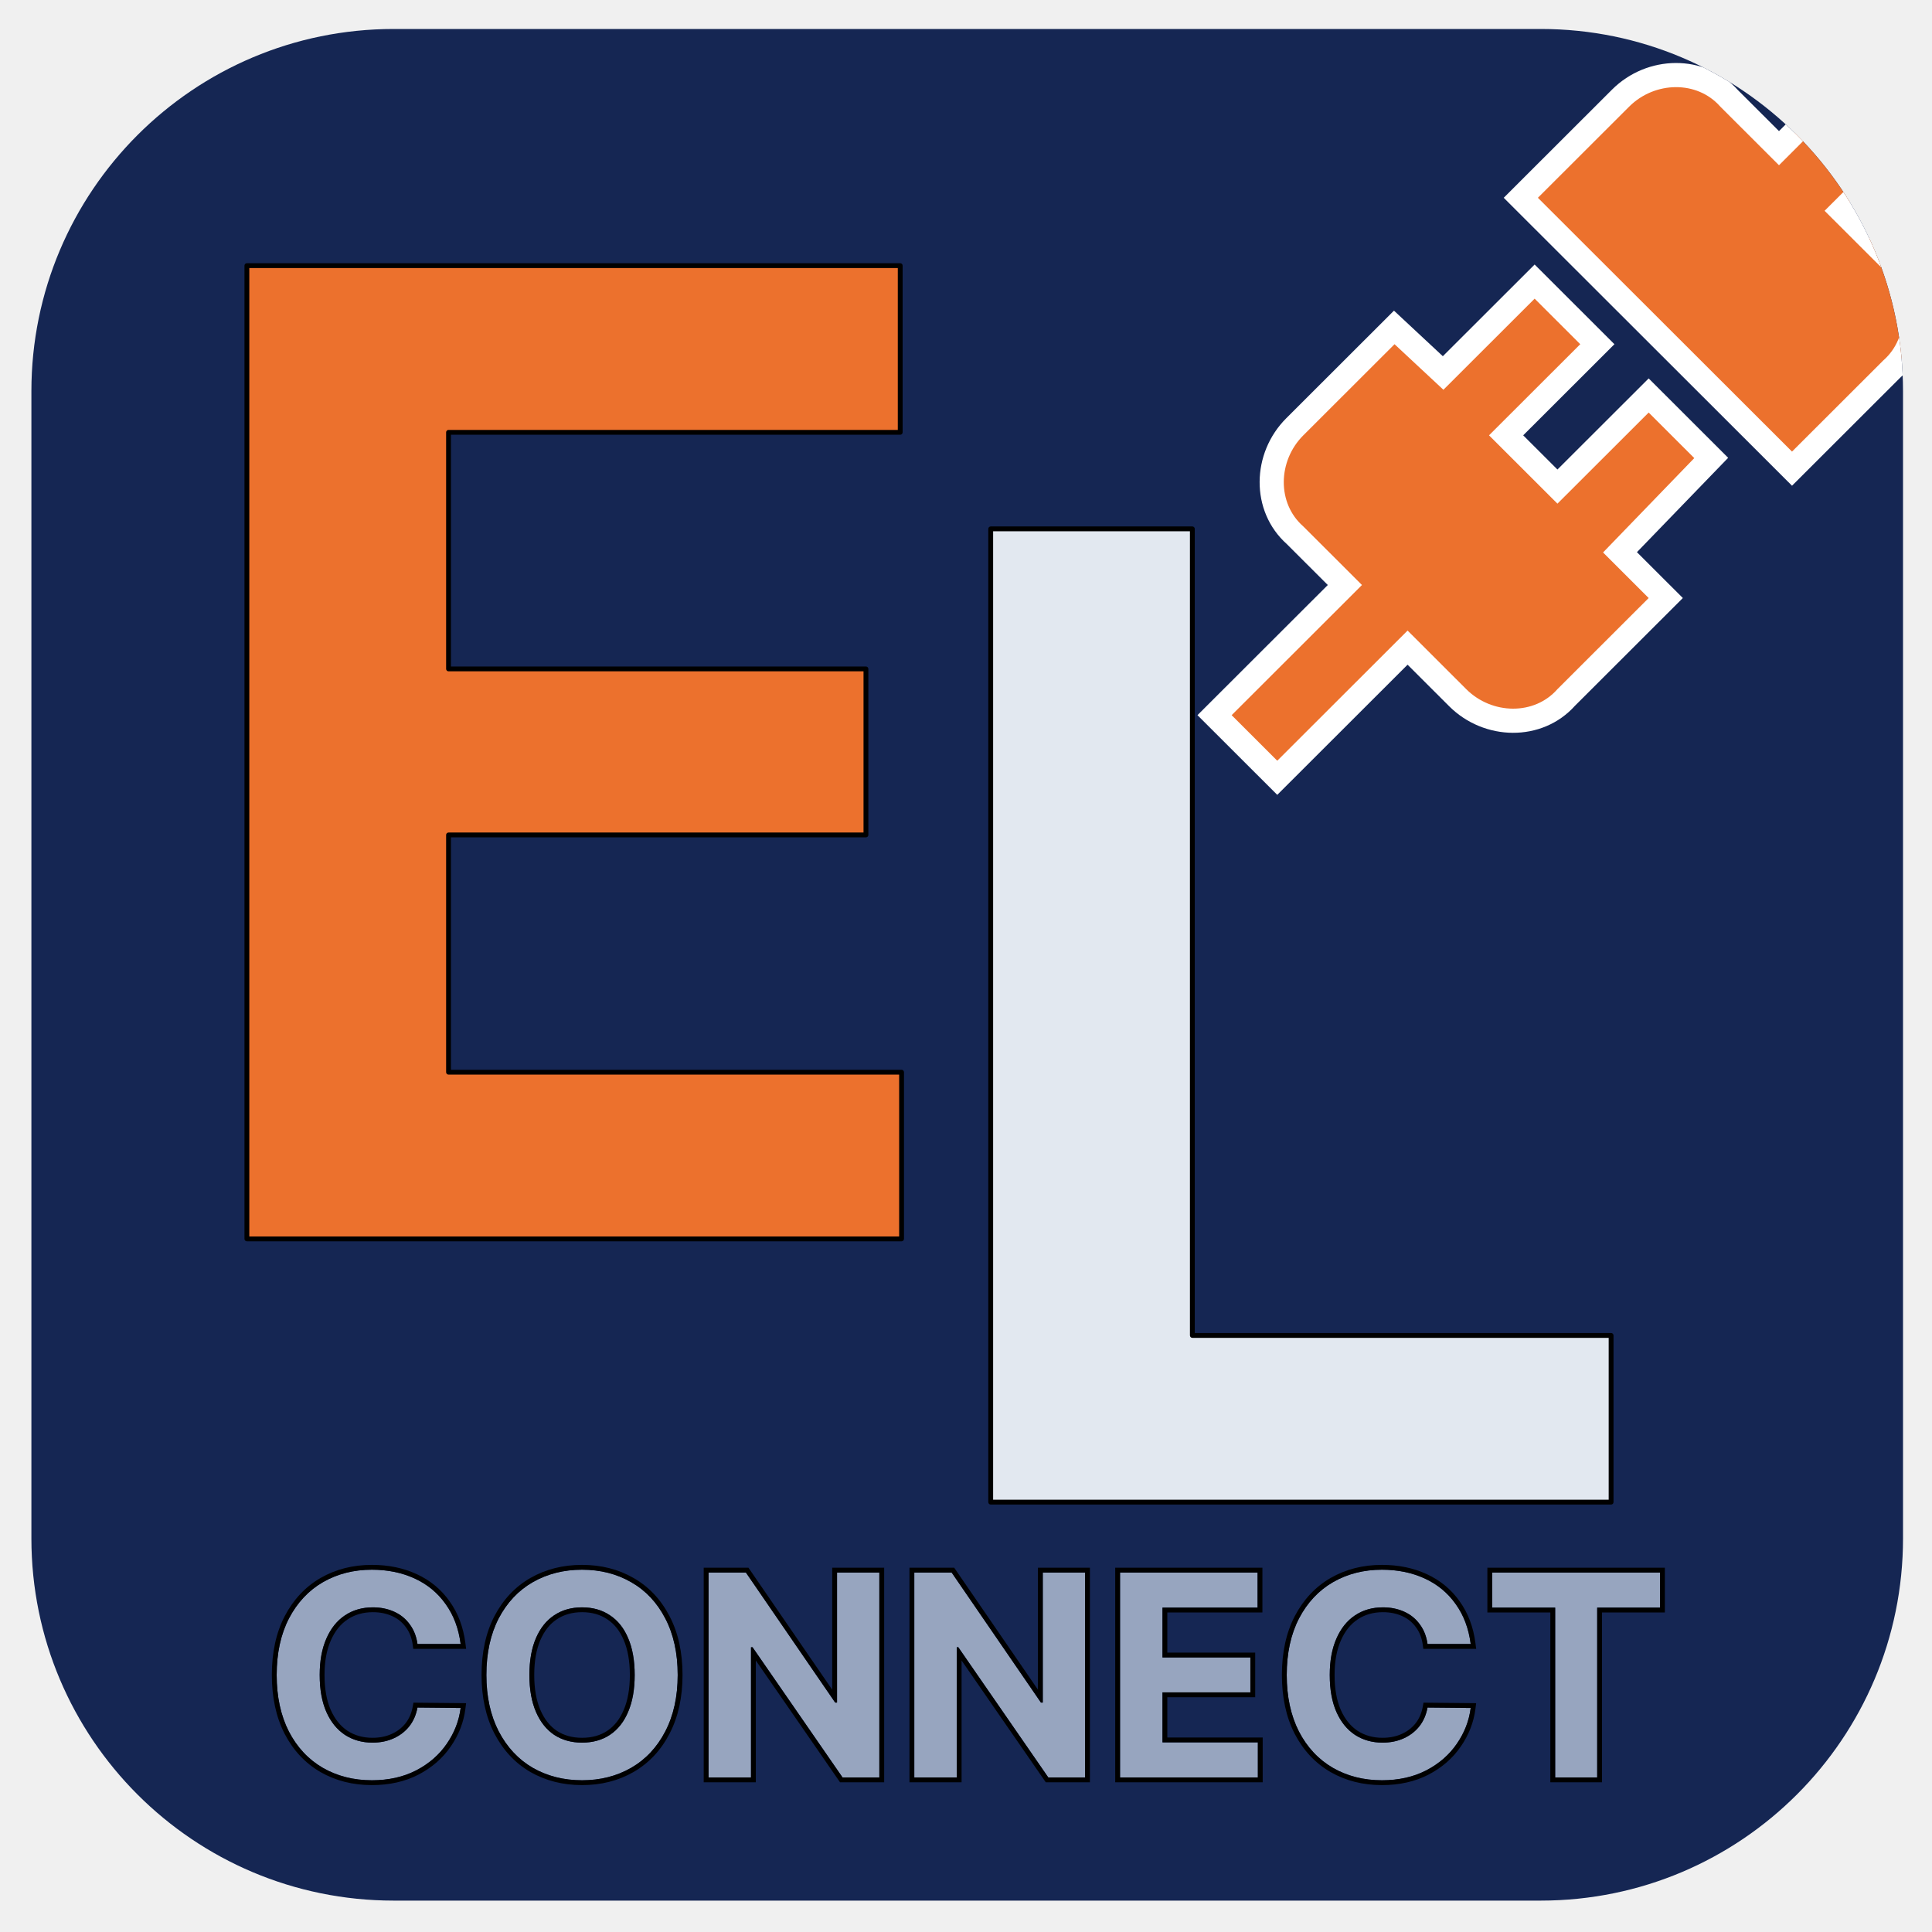
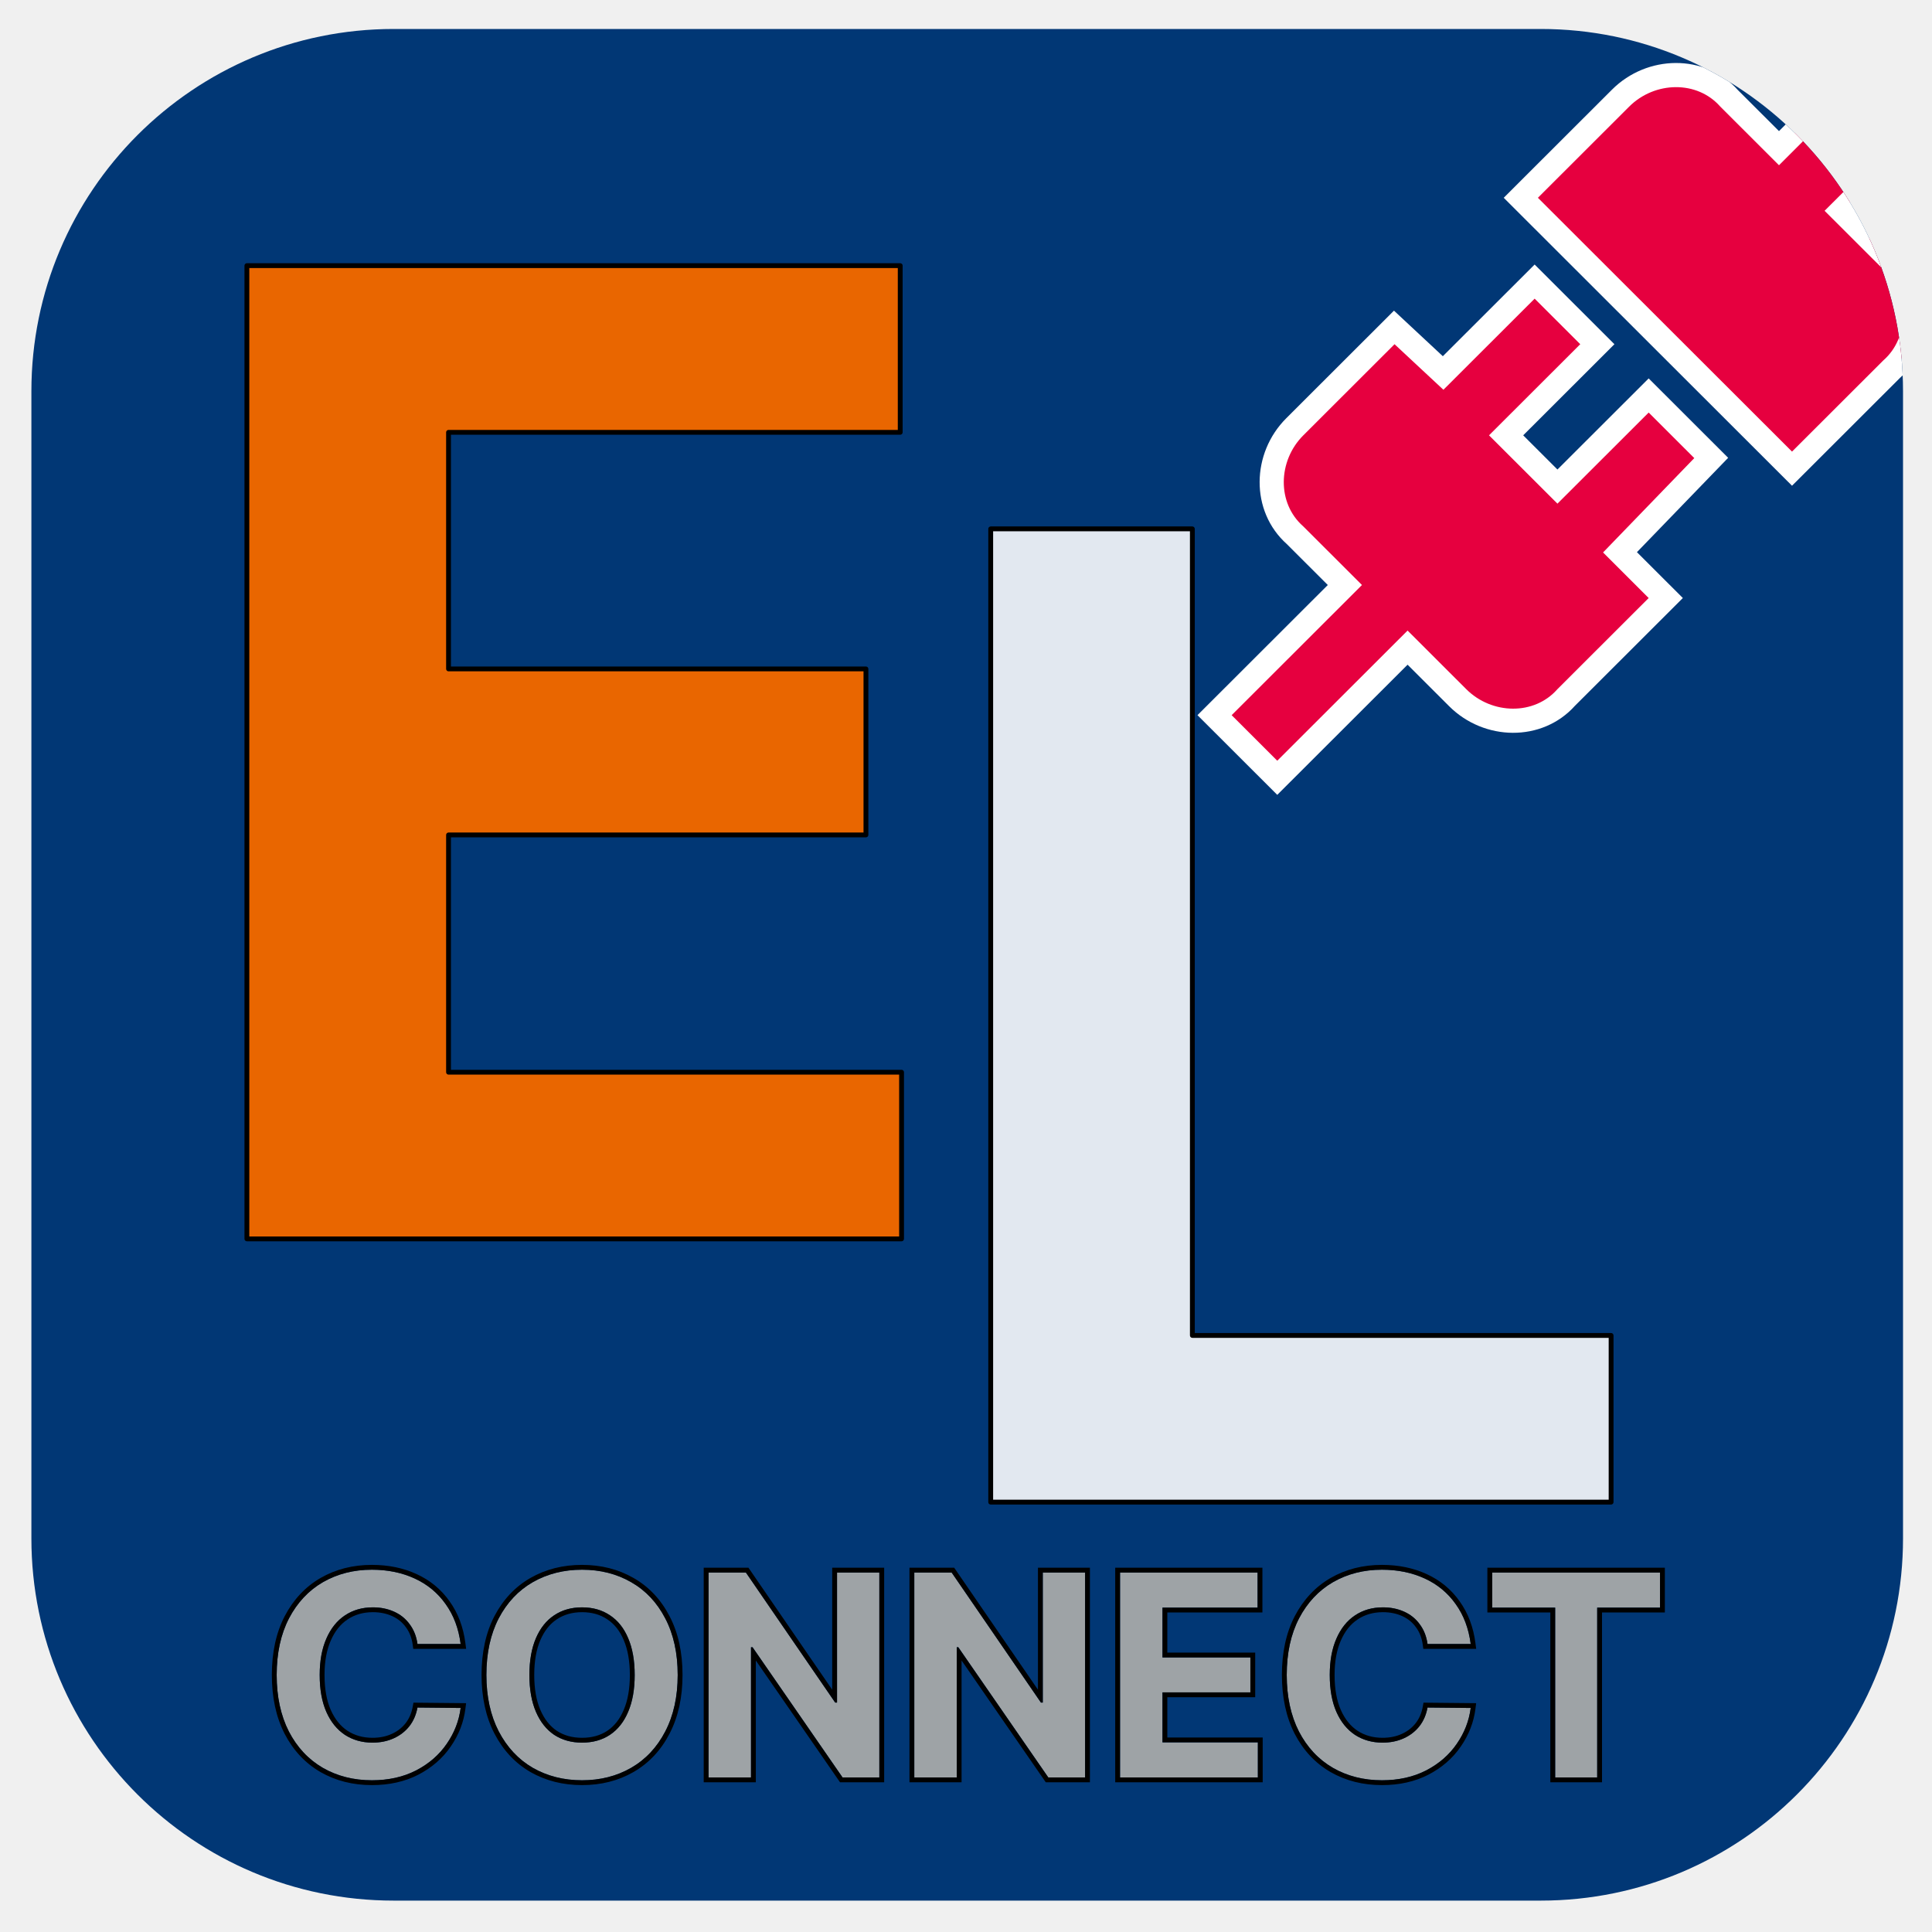
<svg xmlns="http://www.w3.org/2000/svg" width="800" height="800" viewBox="0 0 800 800" fill="none">
  <g clip-path="url(#clip0_4_269)">
-     <rect x="13" y="12" width="775" height="775" rx="150" fill="#152653" />
-     <path d="M102.233 109.992H372.761V179.016H185.729V276.984H358.566V345.729H185.729V443.977H373.317V513H102.233V109.992Z" fill="#EC712D" />
+     <rect x="13" y="12" width="775" height="775" rx="150" fill="#013775" />
+     <path d="M102.233 109.992H372.761V179.016H185.729V276.984H358.566V345.729H185.729V443.977H373.317V513H102.233V109.992Z" fill="#E96600" />
    <path d="M102.233 109.992V108.992C101.681 108.992 101.233 109.44 101.233 109.992H102.233ZM372.761 109.992H373.761C373.761 109.44 373.313 108.992 372.761 108.992V109.992ZM372.761 179.016V180.016C373.313 180.016 373.761 179.568 373.761 179.016H372.761ZM185.729 179.016V178.016C185.177 178.016 184.729 178.463 184.729 179.016H185.729ZM185.729 276.984H184.729C184.729 277.537 185.177 277.984 185.729 277.984V276.984ZM358.566 276.984H359.566C359.566 276.432 359.119 275.984 358.566 275.984V276.984ZM358.566 345.729V346.729C359.119 346.729 359.566 346.282 359.566 345.729H358.566ZM185.729 345.729V344.729C185.177 344.729 184.729 345.177 184.729 345.729H185.729ZM185.729 443.977H184.729C184.729 444.529 185.177 444.977 185.729 444.977V443.977ZM373.317 443.977H374.317C374.317 443.424 373.87 442.977 373.317 442.977V443.977ZM373.317 513V514C373.87 514 374.317 513.552 374.317 513H373.317ZM102.233 513H101.233C101.233 513.552 101.681 514 102.233 514V513ZM102.233 109.992V110.992H372.761V109.992V108.992H102.233V109.992ZM372.761 109.992H371.761V179.016H372.761H373.761V109.992H372.761ZM372.761 179.016V178.016H185.729V179.016V180.016H372.761V179.016ZM185.729 179.016H184.729V276.984H185.729H186.729V179.016H185.729ZM185.729 276.984V277.984H358.566V276.984V275.984H185.729V276.984ZM358.566 276.984H357.566V345.729H358.566H359.566V276.984H358.566ZM358.566 345.729V344.729H185.729V345.729V346.729H358.566V345.729ZM185.729 345.729H184.729V443.977H185.729H186.729V345.729H185.729ZM185.729 443.977V444.977H373.317V443.977V442.977H185.729V443.977ZM373.317 443.977H372.317V513H373.317H374.317V443.977H373.317ZM373.317 513V512H102.233V513V514H373.317V513ZM102.233 513H103.233V109.992H102.233H101.233V513H102.233Z" fill="black" />
    <path d="M410.233 218.992H493.729V552.977H667.123V622H410.233V218.992Z" fill="#E2E8F0" />
    <path d="M410.233 218.992V217.992C409.681 217.992 409.233 218.44 409.233 218.992H410.233ZM493.729 218.992H494.729C494.729 218.44 494.282 217.992 493.729 217.992V218.992ZM493.729 552.977H492.729C492.729 553.529 493.177 553.977 493.729 553.977V552.977ZM667.123 552.977H668.123C668.123 552.424 667.675 551.977 667.123 551.977V552.977ZM667.123 622V623C667.675 623 668.123 622.552 668.123 622H667.123ZM410.233 622H409.233C409.233 622.552 409.681 623 410.233 623V622ZM410.233 218.992V219.992H493.729V218.992V217.992H410.233V218.992ZM493.729 218.992H492.729V552.977H493.729H494.729V218.992H493.729ZM493.729 552.977V553.977H667.123V552.977V551.977H493.729V552.977ZM667.123 552.977H666.123V622H667.123H668.123V552.977H667.123ZM667.123 622V621H410.233V622V623H667.123V622ZM410.233 622H411.233V218.992H410.233H409.233V622H410.233Z" fill="black" />
    <mask id="path-6-outside-1_4_269" maskUnits="userSpaceOnUse" x="112" y="647" width="578" height="93" fill="black">
      <rect fill="white" x="112" y="647" width="578" height="93" />
      <path d="M172.867 680.746C172.438 677.621 171.383 674.926 169.703 672.66C168.062 670.355 165.914 668.598 163.258 667.387C160.602 666.176 157.652 665.57 154.41 665.57C149.996 665.57 146.129 666.684 142.809 668.91C139.527 671.098 136.969 674.301 135.133 678.52C133.297 682.699 132.379 687.719 132.379 693.578C132.379 699.594 133.297 704.691 135.133 708.871C136.969 713.012 139.527 716.176 142.809 718.363C146.129 720.512 149.938 721.586 154.234 721.586C157.477 721.586 160.387 721 162.965 719.828C165.582 718.656 167.75 716.996 169.469 714.848C171.188 712.66 172.32 710.062 172.867 707.055L190.738 707.23C190.074 712.543 188.16 717.484 184.996 722.055C181.871 726.625 177.652 730.297 172.34 733.07C167.027 735.805 160.914 737.172 154 737.172C146.422 737.172 139.645 735.453 133.668 732.016C127.691 728.539 123.004 723.52 119.605 716.957C116.246 710.355 114.566 702.562 114.566 693.578C114.566 684.516 116.266 676.703 119.664 670.141C123.102 663.578 127.789 658.578 133.727 655.141C139.703 651.703 146.461 649.984 154 649.984C160.523 649.984 166.422 651.195 171.695 653.617C176.969 656.039 181.246 659.574 184.527 664.223C187.848 668.832 189.918 674.34 190.738 680.746H172.867ZM280.621 693.578C280.621 702.562 278.902 710.355 275.465 716.957C272.066 723.52 267.359 728.539 261.344 732.016C255.367 735.453 248.59 737.172 241.012 737.172C233.434 737.172 226.637 735.453 220.621 732.016C214.645 728.539 209.938 723.5 206.5 716.898C203.102 710.297 201.402 702.523 201.402 693.578C201.402 684.516 203.102 676.703 206.5 670.141C209.938 663.578 214.645 658.578 220.621 655.141C226.637 651.703 233.434 649.984 241.012 649.984C248.59 649.984 255.367 651.703 261.344 655.141C267.359 658.578 272.066 663.578 275.465 670.141C278.902 676.703 280.621 684.516 280.621 693.578ZM262.809 693.578C262.809 687.602 261.91 682.523 260.113 678.344C258.355 674.164 255.836 671 252.555 668.852C249.312 666.664 245.465 665.57 241.012 665.57C236.598 665.57 232.75 666.664 229.469 668.852C226.227 671 223.707 674.164 221.91 678.344C220.113 682.523 219.215 687.602 219.215 693.578C219.215 699.555 220.113 704.633 221.91 708.812C223.707 712.992 226.227 716.176 229.469 718.363C232.75 720.512 236.598 721.586 241.012 721.586C245.465 721.586 249.312 720.512 252.555 718.363C255.836 716.176 258.355 712.992 260.113 708.812C261.91 704.633 262.809 699.555 262.809 693.578ZM364.117 736H348.883L311.617 682.094H310.973V736H293.395V651.156H308.863L345.836 705.004H346.598V651.156H364.117V736ZM449.312 736H434.078L396.812 682.094H396.168V736H378.59V651.156H394.059L431.031 705.004H431.793V651.156H449.312V736ZM463.785 651.156H520.738V665.688H481.363V686.312H517.75V700.785H481.363V721.469H520.855V736H463.785V651.156ZM591.109 680.746C590.68 677.621 589.625 674.926 587.945 672.66C586.305 670.355 584.156 668.598 581.5 667.387C578.844 666.176 575.895 665.57 572.652 665.57C568.238 665.57 564.371 666.684 561.051 668.91C557.77 671.098 555.211 674.301 553.375 678.52C551.539 682.699 550.621 687.719 550.621 693.578C550.621 699.594 551.539 704.691 553.375 708.871C555.211 713.012 557.77 716.176 561.051 718.363C564.371 720.512 568.18 721.586 572.477 721.586C575.719 721.586 578.629 721 581.207 719.828C583.824 718.656 585.992 716.996 587.711 714.848C589.43 712.66 590.562 710.062 591.109 707.055L608.98 707.23C608.316 712.543 606.402 717.484 603.238 722.055C600.113 726.625 595.895 730.297 590.582 733.07C585.27 735.805 579.156 737.172 572.242 737.172C564.664 737.172 557.887 735.453 551.91 732.016C545.934 728.539 541.246 723.52 537.848 716.957C534.488 710.355 532.809 702.562 532.809 693.578C532.809 684.516 534.508 676.703 537.906 670.141C541.344 663.578 546.031 658.578 551.969 655.141C557.945 651.703 564.703 649.984 572.242 649.984C578.766 649.984 584.664 651.195 589.938 653.617C595.211 656.039 599.488 659.574 602.77 664.223C606.09 668.832 608.16 674.34 608.98 680.746H591.109ZM617.887 651.156H687.379V665.688H661.363V736H643.961V665.688H617.887V651.156Z" />
    </mask>
-     <path d="M172.867 680.746C172.438 677.621 171.383 674.926 169.703 672.66C168.062 670.355 165.914 668.598 163.258 667.387C160.602 666.176 157.652 665.57 154.41 665.57C149.996 665.57 146.129 666.684 142.809 668.91C139.527 671.098 136.969 674.301 135.133 678.52C133.297 682.699 132.379 687.719 132.379 693.578C132.379 699.594 133.297 704.691 135.133 708.871C136.969 713.012 139.527 716.176 142.809 718.363C146.129 720.512 149.938 721.586 154.234 721.586C157.477 721.586 160.387 721 162.965 719.828C165.582 718.656 167.75 716.996 169.469 714.848C171.188 712.66 172.32 710.062 172.867 707.055L190.738 707.23C190.074 712.543 188.16 717.484 184.996 722.055C181.871 726.625 177.652 730.297 172.34 733.07C167.027 735.805 160.914 737.172 154 737.172C146.422 737.172 139.645 735.453 133.668 732.016C127.691 728.539 123.004 723.52 119.605 716.957C116.246 710.355 114.566 702.562 114.566 693.578C114.566 684.516 116.266 676.703 119.664 670.141C123.102 663.578 127.789 658.578 133.727 655.141C139.703 651.703 146.461 649.984 154 649.984C160.523 649.984 166.422 651.195 171.695 653.617C176.969 656.039 181.246 659.574 184.527 664.223C187.848 668.832 189.918 674.34 190.738 680.746H172.867ZM280.621 693.578C280.621 702.562 278.902 710.355 275.465 716.957C272.066 723.52 267.359 728.539 261.344 732.016C255.367 735.453 248.59 737.172 241.012 737.172C233.434 737.172 226.637 735.453 220.621 732.016C214.645 728.539 209.938 723.5 206.5 716.898C203.102 710.297 201.402 702.523 201.402 693.578C201.402 684.516 203.102 676.703 206.5 670.141C209.938 663.578 214.645 658.578 220.621 655.141C226.637 651.703 233.434 649.984 241.012 649.984C248.59 649.984 255.367 651.703 261.344 655.141C267.359 658.578 272.066 663.578 275.465 670.141C278.902 676.703 280.621 684.516 280.621 693.578ZM262.809 693.578C262.809 687.602 261.91 682.523 260.113 678.344C258.355 674.164 255.836 671 252.555 668.852C249.312 666.664 245.465 665.57 241.012 665.57C236.598 665.57 232.75 666.664 229.469 668.852C226.227 671 223.707 674.164 221.91 678.344C220.113 682.523 219.215 687.602 219.215 693.578C219.215 699.555 220.113 704.633 221.91 708.812C223.707 712.992 226.227 716.176 229.469 718.363C232.75 720.512 236.598 721.586 241.012 721.586C245.465 721.586 249.312 720.512 252.555 718.363C255.836 716.176 258.355 712.992 260.113 708.812C261.91 704.633 262.809 699.555 262.809 693.578ZM364.117 736H348.883L311.617 682.094H310.973V736H293.395V651.156H308.863L345.836 705.004H346.598V651.156H364.117V736ZM449.312 736H434.078L396.812 682.094H396.168V736H378.59V651.156H394.059L431.031 705.004H431.793V651.156H449.312V736ZM463.785 651.156H520.738V665.688H481.363V686.312H517.75V700.785H481.363V721.469H520.855V736H463.785V651.156ZM591.109 680.746C590.68 677.621 589.625 674.926 587.945 672.66C586.305 670.355 584.156 668.598 581.5 667.387C578.844 666.176 575.895 665.57 572.652 665.57C568.238 665.57 564.371 666.684 561.051 668.91C557.77 671.098 555.211 674.301 553.375 678.52C551.539 682.699 550.621 687.719 550.621 693.578C550.621 699.594 551.539 704.691 553.375 708.871C555.211 713.012 557.77 716.176 561.051 718.363C564.371 720.512 568.18 721.586 572.477 721.586C575.719 721.586 578.629 721 581.207 719.828C583.824 718.656 585.992 716.996 587.711 714.848C589.43 712.66 590.562 710.062 591.109 707.055L608.98 707.23C608.316 712.543 606.402 717.484 603.238 722.055C600.113 726.625 595.895 730.297 590.582 733.07C585.27 735.805 579.156 737.172 572.242 737.172C564.664 737.172 557.887 735.453 551.91 732.016C545.934 728.539 541.246 723.52 537.848 716.957C534.488 710.355 532.809 702.562 532.809 693.578C532.809 684.516 534.508 676.703 537.906 670.141C541.344 663.578 546.031 658.578 551.969 655.141C557.945 651.703 564.703 649.984 572.242 649.984C578.766 649.984 584.664 651.195 589.938 653.617C595.211 656.039 599.488 659.574 602.77 664.223C606.09 668.832 608.16 674.34 608.98 680.746H591.109ZM617.887 651.156H687.379V665.688H661.363V736H643.961V665.688H617.887V651.156Z" fill="#97A5BF" />
+     <path d="M172.867 680.746C172.438 677.621 171.383 674.926 169.703 672.66C168.062 670.355 165.914 668.598 163.258 667.387C160.602 666.176 157.652 665.57 154.41 665.57C149.996 665.57 146.129 666.684 142.809 668.91C139.527 671.098 136.969 674.301 135.133 678.52C133.297 682.699 132.379 687.719 132.379 693.578C132.379 699.594 133.297 704.691 135.133 708.871C136.969 713.012 139.527 716.176 142.809 718.363C146.129 720.512 149.938 721.586 154.234 721.586C157.477 721.586 160.387 721 162.965 719.828C165.582 718.656 167.75 716.996 169.469 714.848C171.188 712.66 172.32 710.062 172.867 707.055L190.738 707.23C190.074 712.543 188.16 717.484 184.996 722.055C181.871 726.625 177.652 730.297 172.34 733.07C167.027 735.805 160.914 737.172 154 737.172C146.422 737.172 139.645 735.453 133.668 732.016C127.691 728.539 123.004 723.52 119.605 716.957C116.246 710.355 114.566 702.562 114.566 693.578C114.566 684.516 116.266 676.703 119.664 670.141C123.102 663.578 127.789 658.578 133.727 655.141C139.703 651.703 146.461 649.984 154 649.984C160.523 649.984 166.422 651.195 171.695 653.617C176.969 656.039 181.246 659.574 184.527 664.223C187.848 668.832 189.918 674.34 190.738 680.746H172.867ZM280.621 693.578C280.621 702.562 278.902 710.355 275.465 716.957C272.066 723.52 267.359 728.539 261.344 732.016C255.367 735.453 248.59 737.172 241.012 737.172C233.434 737.172 226.637 735.453 220.621 732.016C214.645 728.539 209.938 723.5 206.5 716.898C203.102 710.297 201.402 702.523 201.402 693.578C201.402 684.516 203.102 676.703 206.5 670.141C209.938 663.578 214.645 658.578 220.621 655.141C226.637 651.703 233.434 649.984 241.012 649.984C248.59 649.984 255.367 651.703 261.344 655.141C267.359 658.578 272.066 663.578 275.465 670.141C278.902 676.703 280.621 684.516 280.621 693.578ZM262.809 693.578C262.809 687.602 261.91 682.523 260.113 678.344C258.355 674.164 255.836 671 252.555 668.852C249.312 666.664 245.465 665.57 241.012 665.57C236.598 665.57 232.75 666.664 229.469 668.852C226.227 671 223.707 674.164 221.91 678.344C220.113 682.523 219.215 687.602 219.215 693.578C219.215 699.555 220.113 704.633 221.91 708.812C223.707 712.992 226.227 716.176 229.469 718.363C232.75 720.512 236.598 721.586 241.012 721.586C245.465 721.586 249.312 720.512 252.555 718.363C255.836 716.176 258.355 712.992 260.113 708.812C261.91 704.633 262.809 699.555 262.809 693.578ZM364.117 736H348.883L311.617 682.094H310.973V736H293.395V651.156H308.863L345.836 705.004H346.598V651.156H364.117V736ZM449.312 736H434.078L396.812 682.094H396.168V736H378.59V651.156H394.059L431.031 705.004H431.793V651.156H449.312V736ZM463.785 651.156H520.738V665.688H481.363V686.312H517.75V700.785H481.363V721.469H520.855V736H463.785V651.156ZM591.109 680.746C590.68 677.621 589.625 674.926 587.945 672.66C586.305 670.355 584.156 668.598 581.5 667.387C578.844 666.176 575.895 665.57 572.652 665.57C568.238 665.57 564.371 666.684 561.051 668.91C557.77 671.098 555.211 674.301 553.375 678.52C551.539 682.699 550.621 687.719 550.621 693.578C550.621 699.594 551.539 704.691 553.375 708.871C555.211 713.012 557.77 716.176 561.051 718.363C564.371 720.512 568.18 721.586 572.477 721.586C575.719 721.586 578.629 721 581.207 719.828C583.824 718.656 585.992 716.996 587.711 714.848C589.43 712.66 590.562 710.062 591.109 707.055L608.98 707.23C608.316 712.543 606.402 717.484 603.238 722.055C600.113 726.625 595.895 730.297 590.582 733.07C585.27 735.805 579.156 737.172 572.242 737.172C564.664 737.172 557.887 735.453 551.91 732.016C545.934 728.539 541.246 723.52 537.848 716.957C534.488 710.355 532.809 702.562 532.809 693.578C532.809 684.516 534.508 676.703 537.906 670.141C541.344 663.578 546.031 658.578 551.969 655.141C557.945 651.703 564.703 649.984 572.242 649.984C578.766 649.984 584.664 651.195 589.938 653.617C595.211 656.039 599.488 659.574 602.77 664.223C606.09 668.832 608.16 674.34 608.98 680.746H591.109ZM617.887 651.156H687.379V665.688H661.363V736H643.961V665.688H617.887V651.156Z" fill="#9EA3A6" />
    <path d="M172.867 680.746L170.886 681.019L171.123 682.746H172.867V680.746ZM169.703 672.66L168.074 673.82L168.085 673.836L168.097 673.851L169.703 672.66ZM142.809 668.91L143.918 670.574L143.923 670.571L142.809 668.91ZM135.133 678.52L136.964 679.324L136.967 679.318L135.133 678.52ZM135.133 708.871L133.302 709.675L133.304 709.682L135.133 708.871ZM142.809 718.363L141.699 720.027L141.711 720.035L141.722 720.042L142.809 718.363ZM162.965 719.828L162.148 718.003L162.137 718.007L162.965 719.828ZM169.469 714.848L171.03 716.097L171.036 716.09L171.041 716.083L169.469 714.848ZM172.867 707.055L172.887 705.055L171.201 705.038L170.899 706.697L172.867 707.055ZM190.738 707.23L192.723 707.479L193.001 705.253L190.758 705.231L190.738 707.23ZM184.996 722.055L183.352 720.916L183.345 720.926L184.996 722.055ZM172.34 733.07L173.255 734.849L173.265 734.843L172.34 733.07ZM133.668 732.016L132.662 733.744L132.671 733.749L133.668 732.016ZM119.605 716.957L117.823 717.864L117.826 717.87L117.829 717.877L119.605 716.957ZM119.664 670.141L117.892 669.213L117.888 669.221L119.664 670.141ZM133.727 655.141L132.729 653.407L132.724 653.41L133.727 655.141ZM184.527 664.223L182.893 665.376L182.899 665.384L182.905 665.392L184.527 664.223ZM190.738 680.746V682.746H193.011L192.722 680.492L190.738 680.746ZM172.867 680.746L174.849 680.474C174.379 677.056 173.212 674.035 171.31 671.469L169.703 672.66L168.097 673.851C169.553 675.816 170.496 678.186 170.886 681.019L172.867 680.746ZM169.703 672.66L171.332 671.5C169.481 668.9 167.053 666.919 164.087 665.567L163.258 667.387L162.428 669.207C164.775 670.276 166.644 671.811 168.074 673.82L169.703 672.66ZM163.258 667.387L164.087 665.567C161.143 664.225 157.907 663.57 154.41 663.57V665.57V667.57C157.398 667.57 160.06 668.127 162.428 669.207L163.258 667.387ZM154.41 665.57V663.57C149.642 663.57 145.378 664.779 141.695 667.249L142.809 668.91L143.923 670.571C146.879 668.588 150.35 667.57 154.41 667.57V665.57ZM142.809 668.91L141.699 667.246C138.048 669.68 135.262 673.21 133.299 677.721L135.133 678.52L136.967 679.318C138.675 675.391 141.007 672.515 143.918 670.574L142.809 668.91ZM135.133 678.52L133.302 677.715C131.328 682.209 130.379 687.517 130.379 693.578H132.379H134.379C134.379 687.92 135.266 683.189 136.964 679.324L135.133 678.52ZM132.379 693.578H130.379C130.379 699.787 131.325 705.175 133.302 709.675L135.133 708.871L136.964 708.067C135.269 704.207 134.379 699.401 134.379 693.578H132.379ZM135.133 708.871L133.304 709.682C135.271 714.117 138.057 717.6 141.699 720.027L142.809 718.363L143.918 716.699C140.997 714.752 138.667 711.907 136.961 708.06L135.133 708.871ZM142.809 718.363L141.722 720.042C145.394 722.418 149.587 723.586 154.234 723.586V721.586V719.586C150.288 719.586 146.864 718.605 143.895 716.684L142.809 718.363ZM154.234 721.586V723.586C157.721 723.586 160.919 722.955 163.792 721.649L162.965 719.828L162.137 718.007C159.854 719.045 157.232 719.586 154.234 719.586V721.586ZM162.965 719.828L163.782 721.653C166.677 720.357 169.104 718.505 171.03 716.097L169.469 714.848L167.907 713.598C166.396 715.488 164.487 716.955 162.148 718.003L162.965 719.828ZM169.469 714.848L171.041 716.083C172.981 713.615 174.236 710.708 174.835 707.412L172.867 707.055L170.899 706.697C170.405 709.417 169.394 711.705 167.896 713.612L169.469 714.848ZM172.867 707.055L172.848 709.055L190.719 709.23L190.738 707.23L190.758 705.231L172.887 705.055L172.867 707.055ZM190.738 707.23L188.754 706.982C188.131 711.963 186.34 716.6 183.352 720.916L184.996 722.055L186.64 723.193C189.981 718.368 192.017 713.123 192.723 707.479L190.738 707.23ZM184.996 722.055L183.345 720.926C180.42 725.203 176.46 728.663 171.414 731.297L172.34 733.07L173.265 734.843C178.844 731.931 183.322 728.047 186.647 723.184L184.996 722.055ZM172.34 733.07L171.425 731.292C166.437 733.859 160.646 735.172 154 735.172V737.172V739.172C161.182 739.172 167.618 737.75 173.255 734.849L172.34 733.07ZM154 737.172V735.172C146.736 735.172 140.309 733.528 134.665 730.282L133.668 732.016L132.671 733.749C138.98 737.378 146.108 739.172 154 739.172V737.172ZM133.668 732.016L134.674 730.287C129.048 727.015 124.618 722.287 121.381 716.037L119.605 716.957L117.829 717.877C121.39 724.752 126.334 730.064 132.662 733.744L133.668 732.016ZM119.605 716.957L121.388 716.05C118.199 709.783 116.566 702.314 116.566 693.578H114.566H112.566C112.566 702.811 114.293 710.928 117.823 717.864L119.605 716.957ZM114.566 693.578H116.566C116.566 684.764 118.218 677.281 121.44 671.06L119.664 670.141L117.888 669.221C114.313 676.125 112.566 684.267 112.566 693.578H114.566ZM119.664 670.141L121.436 671.069C124.712 664.813 129.145 660.104 134.729 656.871L133.727 655.141L132.724 653.41C126.434 657.052 121.491 662.343 117.892 669.213L119.664 670.141ZM133.727 655.141L134.724 656.874C140.369 653.627 146.777 651.984 154 651.984V649.984V647.984C146.145 647.984 139.037 649.779 132.729 653.407L133.727 655.141ZM154 649.984V651.984C160.271 651.984 165.88 653.147 170.861 655.435L171.695 653.617L172.53 651.8C166.964 649.243 160.776 647.984 154 647.984V649.984ZM171.695 653.617L170.861 655.435C175.82 657.713 179.82 661.021 182.893 665.376L184.527 664.223L186.161 663.069C182.673 658.127 178.117 654.366 172.53 651.8L171.695 653.617ZM184.527 664.223L182.905 665.392C186.005 669.696 187.971 674.878 188.754 681L190.738 680.746L192.722 680.492C191.865 673.801 189.69 667.968 186.15 663.054L184.527 664.223ZM190.738 680.746V678.746H172.867V680.746V682.746H190.738V680.746ZM275.465 716.957L273.691 716.033L273.689 716.037L275.465 716.957ZM261.344 732.016L262.341 733.749L262.344 733.747L261.344 732.016ZM220.621 732.016L219.615 733.744L219.622 733.748L219.629 733.752L220.621 732.016ZM206.5 716.898L204.722 717.814L204.726 717.822L206.5 716.898ZM206.5 670.141L204.728 669.213L204.724 669.221L206.5 670.141ZM220.621 655.141L219.629 653.404L219.624 653.407L220.621 655.141ZM261.344 655.141L260.347 656.874L260.351 656.877L261.344 655.141ZM275.465 670.141L273.689 671.06L273.693 671.069L275.465 670.141ZM260.113 678.344L258.27 679.119L258.273 679.126L258.276 679.134L260.113 678.344ZM252.555 668.852L251.436 670.509L251.448 670.517L251.459 670.525L252.555 668.852ZM229.469 668.852L230.574 670.519L230.578 670.516L229.469 668.852ZM221.91 678.344L220.073 677.554L221.91 678.344ZM229.469 718.363L228.35 720.021L228.362 720.029L228.373 720.037L229.469 718.363ZM252.555 718.363L253.659 720.03L253.664 720.027L252.555 718.363ZM260.113 708.812L258.276 708.023L258.273 708.03L258.27 708.037L260.113 708.812ZM280.621 693.578H278.621C278.621 702.307 276.952 709.77 273.691 716.033L275.465 716.957L277.239 717.881C280.853 710.941 282.621 702.818 282.621 693.578H280.621ZM275.465 716.957L273.689 716.037C270.454 722.283 266.007 727.011 260.343 730.284L261.344 732.016L262.344 733.747C268.712 730.067 273.678 724.756 277.241 717.877L275.465 716.957ZM261.344 732.016L260.347 730.282C254.703 733.528 248.276 735.172 241.012 735.172V737.172V739.172C248.904 739.172 256.032 737.378 262.341 733.749L261.344 732.016ZM241.012 737.172V735.172C233.748 735.172 227.299 733.528 221.613 730.279L220.621 732.016L219.629 733.752C225.974 737.378 233.119 739.172 241.012 739.172V737.172ZM220.621 732.016L221.627 730.287C216.002 727.015 211.551 722.267 208.274 715.975L206.5 716.898L204.726 717.822C208.324 724.733 213.287 730.063 219.615 733.744L220.621 732.016ZM206.5 716.898L208.278 715.983C205.052 709.717 203.402 702.27 203.402 693.578H201.402H199.402C199.402 702.777 201.151 710.877 204.722 717.814L206.5 716.898ZM201.402 693.578H203.402C203.402 684.764 205.054 677.281 208.276 671.06L206.5 670.141L204.724 669.221C201.149 676.125 199.402 684.267 199.402 693.578H201.402ZM206.5 670.141L208.272 671.069C211.547 664.817 215.996 660.108 221.618 656.874L220.621 655.141L219.624 653.407C213.293 657.048 208.328 662.34 204.728 669.213L206.5 670.141ZM220.621 655.141L221.613 656.877C227.299 653.628 233.748 651.984 241.012 651.984V649.984V647.984C233.119 647.984 225.974 649.778 219.629 653.404L220.621 655.141ZM241.012 649.984V651.984C248.276 651.984 254.703 653.628 260.347 656.874L261.344 655.141L262.341 653.407C256.032 649.778 248.904 647.984 241.012 647.984V649.984ZM261.344 655.141L260.351 656.877C266.01 660.111 270.455 664.816 273.689 671.06L275.465 670.141L277.241 669.221C273.678 662.34 268.709 657.046 262.336 653.404L261.344 655.141ZM275.465 670.141L273.693 671.069C276.951 677.288 278.621 684.768 278.621 693.578H280.621H282.621C282.621 684.264 280.854 676.119 277.237 669.213L275.465 670.141ZM262.809 693.578H264.809C264.809 687.411 263.883 682.048 261.951 677.554L260.113 678.344L258.276 679.134C259.938 682.999 260.809 687.792 260.809 693.578H262.809ZM260.113 678.344L261.957 677.568C260.069 673.081 257.314 669.577 253.65 667.178L252.555 668.852L251.459 670.525C254.357 672.423 256.641 675.248 258.27 679.119L260.113 678.344ZM252.555 668.852L253.673 667.194C250.056 664.753 245.806 663.57 241.012 663.57V665.57V667.57C245.123 667.57 248.569 668.575 251.436 670.509L252.555 668.852ZM241.012 665.57V663.57C236.252 663.57 232.008 664.755 228.359 667.187L229.469 668.852L230.578 670.516C233.492 668.573 236.944 667.57 241.012 667.57V665.57ZM229.469 668.852L228.364 667.184C224.745 669.582 221.997 673.079 220.073 677.554L221.91 678.344L223.748 679.134C225.417 675.249 227.708 672.418 230.574 670.519L229.469 668.852ZM221.91 678.344L220.073 677.554C218.141 682.048 217.215 687.411 217.215 693.578H219.215H221.215C221.215 687.792 222.086 682.999 223.748 679.134L221.91 678.344ZM219.215 693.578H217.215C217.215 699.745 218.141 705.108 220.073 709.602L221.91 708.812L223.748 708.023C222.086 704.157 221.215 699.364 221.215 693.578H219.215ZM221.91 708.812L220.073 709.602C221.996 714.076 224.741 717.586 228.35 720.021L229.469 718.363L230.587 716.705C227.712 714.765 225.418 711.909 223.748 708.023L221.91 708.812ZM229.469 718.363L228.373 720.037C232.02 722.424 236.259 723.586 241.012 723.586V721.586V719.586C236.936 719.586 233.48 718.599 230.564 716.69L229.469 718.363ZM241.012 721.586V723.586C245.799 723.586 250.044 722.426 253.659 720.03L252.555 718.363L251.45 716.696C248.581 718.597 245.13 719.586 241.012 719.586V721.586ZM252.555 718.363L253.664 720.027C257.319 717.591 260.07 714.074 261.957 709.588L260.113 708.812L258.27 708.037C256.641 711.911 254.353 714.761 251.445 716.699L252.555 718.363ZM260.113 708.812L261.951 709.602C263.883 705.108 264.809 699.745 264.809 693.578H262.809H260.809C260.809 699.364 259.938 704.157 258.276 708.023L260.113 708.812ZM364.117 736V738H366.117V736H364.117ZM348.883 736L347.238 737.137L347.834 738H348.883V736ZM311.617 682.094L313.262 680.956L312.666 680.094H311.617V682.094ZM310.973 682.094V680.094H308.973V682.094H310.973ZM310.973 736V738H312.973V736H310.973ZM293.395 736H291.395V738H293.395V736ZM293.395 651.156V649.156H291.395V651.156H293.395ZM308.863 651.156L310.512 650.024L309.916 649.156H308.863V651.156ZM345.836 705.004L344.187 706.136L344.783 707.004H345.836V705.004ZM346.598 705.004V707.004H348.598V705.004H346.598ZM346.598 651.156V649.156H344.598V651.156H346.598ZM364.117 651.156H366.117V649.156H364.117V651.156ZM364.117 736V734H348.883V736V738H364.117V736ZM348.883 736L350.528 734.863L313.262 680.956L311.617 682.094L309.972 683.231L347.238 737.137L348.883 736ZM311.617 682.094V680.094H310.973V682.094V684.094H311.617V682.094ZM310.973 682.094H308.973V736H310.973H312.973V682.094H310.973ZM310.973 736V734H293.395V736V738H310.973V736ZM293.395 736H295.395V651.156H293.395H291.395V736H293.395ZM293.395 651.156V653.156H308.863V651.156V649.156H293.395V651.156ZM308.863 651.156L307.215 652.288L344.187 706.136L345.836 705.004L347.485 703.872L310.512 650.024L308.863 651.156ZM345.836 705.004V707.004H346.598V705.004V703.004H345.836V705.004ZM346.598 705.004H348.598V651.156H346.598H344.598V705.004H346.598ZM346.598 651.156V653.156H364.117V651.156V649.156H346.598V651.156ZM364.117 651.156H362.117V736H364.117H366.117V651.156H364.117ZM449.312 736V738H451.312V736H449.312ZM434.078 736L432.433 737.137L433.029 738H434.078V736ZM396.812 682.094L398.458 680.956L397.861 680.094H396.812V682.094ZM396.168 682.094V680.094H394.168V682.094H396.168ZM396.168 736V738H398.168V736H396.168ZM378.59 736H376.59V738H378.59V736ZM378.59 651.156V649.156H376.59V651.156H378.59ZM394.059 651.156L395.707 650.024L395.111 649.156H394.059V651.156ZM431.031 705.004L429.382 706.136L429.978 707.004H431.031V705.004ZM431.793 705.004V707.004H433.793V705.004H431.793ZM431.793 651.156V649.156H429.793V651.156H431.793ZM449.312 651.156H451.312V649.156H449.312V651.156ZM449.312 736V734H434.078V736V738H449.312V736ZM434.078 736L435.723 734.863L398.458 680.956L396.812 682.094L395.167 683.231L432.433 737.137L434.078 736ZM396.812 682.094V680.094H396.168V682.094V684.094H396.812V682.094ZM396.168 682.094H394.168V736H396.168H398.168V682.094H396.168ZM396.168 736V734H378.59V736V738H396.168V736ZM378.59 736H380.59V651.156H378.59H376.59V736H378.59ZM378.59 651.156V653.156H394.059V651.156V649.156H378.59V651.156ZM394.059 651.156L392.41 652.288L429.382 706.136L431.031 705.004L432.68 703.872L395.707 650.024L394.059 651.156ZM431.031 705.004V707.004H431.793V705.004V703.004H431.031V705.004ZM431.793 705.004H433.793V651.156H431.793H429.793V705.004H431.793ZM431.793 651.156V653.156H449.312V651.156V649.156H431.793V651.156ZM449.312 651.156H447.312V736H449.312H451.312V651.156H449.312ZM463.785 651.156V649.156H461.785V651.156H463.785ZM520.738 651.156H522.738V649.156H520.738V651.156ZM520.738 665.688V667.688H522.738V665.688H520.738ZM481.363 665.688V663.688H479.363V665.688H481.363ZM481.363 686.312H479.363V688.312H481.363V686.312ZM517.75 686.312H519.75V684.312H517.75V686.312ZM517.75 700.785V702.785H519.75V700.785H517.75ZM481.363 700.785V698.785H479.363V700.785H481.363ZM481.363 721.469H479.363V723.469H481.363V721.469ZM520.855 721.469H522.855V719.469H520.855V721.469ZM520.855 736V738H522.855V736H520.855ZM463.785 736H461.785V738H463.785V736ZM463.785 651.156V653.156H520.738V651.156V649.156H463.785V651.156ZM520.738 651.156H518.738V665.688H520.738H522.738V651.156H520.738ZM520.738 665.688V663.688H481.363V665.688V667.688H520.738V665.688ZM481.363 665.688H479.363V686.312H481.363H483.363V665.688H481.363ZM481.363 686.312V688.312H517.75V686.312V684.312H481.363V686.312ZM517.75 686.312H515.75V700.785H517.75H519.75V686.312H517.75ZM517.75 700.785V698.785H481.363V700.785V702.785H517.75V700.785ZM481.363 700.785H479.363V721.469H481.363H483.363V700.785H481.363ZM481.363 721.469V723.469H520.855V721.469V719.469H481.363V721.469ZM520.855 721.469H518.855V736H520.855H522.855V721.469H520.855ZM520.855 736V734H463.785V736V738H520.855V736ZM463.785 736H465.785V651.156H463.785H461.785V736H463.785ZM591.109 680.746L589.128 681.019L589.366 682.746H591.109V680.746ZM587.945 672.66L586.316 673.82L586.327 673.836L586.339 673.851L587.945 672.66ZM561.051 668.91L562.16 670.574L562.165 670.571L561.051 668.91ZM553.375 678.52L555.206 679.324L555.209 679.318L553.375 678.52ZM553.375 708.871L551.544 709.675L551.547 709.682L553.375 708.871ZM561.051 718.363L559.941 720.027L559.953 720.035L559.964 720.042L561.051 718.363ZM581.207 719.828L580.39 718.003L580.379 718.007L581.207 719.828ZM587.711 714.848L589.273 716.097L589.278 716.09L589.284 716.083L587.711 714.848ZM591.109 707.055L591.129 705.055L589.443 705.038L589.142 706.697L591.109 707.055ZM608.98 707.23L610.965 707.479L611.243 705.253L609 705.231L608.98 707.23ZM603.238 722.055L601.594 720.916L601.587 720.926L603.238 722.055ZM590.582 733.07L591.497 734.849L591.508 734.843L590.582 733.07ZM551.91 732.016L550.905 733.744L550.913 733.749L551.91 732.016ZM537.848 716.957L536.065 717.864L536.068 717.87L536.072 717.877L537.848 716.957ZM537.906 670.141L536.135 669.213L536.13 669.221L537.906 670.141ZM551.969 655.141L550.972 653.407L550.967 653.41L551.969 655.141ZM602.77 664.223L601.136 665.376L601.141 665.384L601.147 665.392L602.77 664.223ZM608.98 680.746V682.746H611.253L610.964 680.492L608.98 680.746ZM591.109 680.746L593.091 680.474C592.621 677.056 591.455 674.035 589.552 671.469L587.945 672.66L586.339 673.851C587.795 675.816 588.739 678.186 589.128 681.019L591.109 680.746ZM587.945 672.66L589.575 671.5C587.723 668.9 585.295 666.919 582.33 665.567L581.5 667.387L580.67 669.207C583.017 670.276 584.886 671.811 586.316 673.82L587.945 672.66ZM581.5 667.387L582.33 665.567C579.385 664.225 576.149 663.57 572.652 663.57V665.57V667.57C575.64 667.57 578.302 668.127 580.67 669.207L581.5 667.387ZM572.652 665.57V663.57C567.885 663.57 563.621 664.779 559.937 667.249L561.051 668.91L562.165 670.571C565.122 668.588 568.592 667.57 572.652 667.57V665.57ZM561.051 668.91L559.941 667.246C556.29 669.68 553.504 673.21 551.541 677.721L553.375 678.52L555.209 679.318C556.918 675.391 559.249 672.515 562.16 670.574L561.051 668.91ZM553.375 678.52L551.544 677.715C549.57 682.209 548.621 687.517 548.621 693.578H550.621H552.621C552.621 687.92 553.508 683.189 555.206 679.324L553.375 678.52ZM550.621 693.578H548.621C548.621 699.787 549.567 705.175 551.544 709.675L553.375 708.871L555.206 708.067C553.511 704.207 552.621 699.401 552.621 693.578H550.621ZM553.375 708.871L551.547 709.682C553.513 714.117 556.3 717.6 559.941 720.027L561.051 718.363L562.16 716.699C559.239 714.752 556.909 711.907 555.203 708.06L553.375 708.871ZM561.051 718.363L559.964 720.042C563.636 722.418 567.829 723.586 572.477 723.586V721.586V719.586C568.53 719.586 565.106 718.605 562.137 716.684L561.051 718.363ZM572.477 721.586V723.586C575.963 723.586 579.161 722.955 582.035 721.649L581.207 719.828L580.379 718.007C578.096 719.045 575.475 719.586 572.477 719.586V721.586ZM581.207 719.828L582.024 721.653C584.919 720.357 587.347 718.505 589.273 716.097L587.711 714.848L586.149 713.598C584.638 715.488 582.729 716.955 580.39 718.003L581.207 719.828ZM587.711 714.848L589.284 716.083C591.223 713.615 592.478 710.708 593.077 707.412L591.109 707.055L589.142 706.697C588.647 709.417 587.636 711.705 586.138 713.612L587.711 714.848ZM591.109 707.055L591.09 709.055L608.961 709.23L608.98 707.23L609 705.231L591.129 705.055L591.109 707.055ZM608.98 707.23L606.996 706.982C606.373 711.963 604.582 716.6 601.594 720.916L603.238 722.055L604.883 723.193C608.223 718.368 610.259 713.123 610.965 707.479L608.98 707.23ZM603.238 722.055L601.587 720.926C598.663 725.203 594.703 728.663 589.656 731.297L590.582 733.07L591.508 734.843C597.087 731.931 601.564 728.047 604.889 723.184L603.238 722.055ZM590.582 733.07L589.667 731.292C584.679 733.859 578.888 735.172 572.242 735.172V737.172V739.172C579.424 739.172 585.86 737.75 591.497 734.849L590.582 733.07ZM572.242 737.172V735.172C564.978 735.172 558.551 733.528 552.907 730.282L551.91 732.016L550.913 733.749C557.222 737.378 564.35 739.172 572.242 739.172V737.172ZM551.91 732.016L552.916 730.287C547.29 727.015 542.86 722.287 539.624 716.037L537.848 716.957L536.072 717.877C539.632 724.752 544.577 730.064 550.905 733.744L551.91 732.016ZM537.848 716.957L539.63 716.05C536.441 709.783 534.809 702.314 534.809 693.578H532.809H530.809C530.809 702.811 532.535 710.928 536.065 717.864L537.848 716.957ZM532.809 693.578H534.809C534.809 684.764 536.461 677.281 539.682 671.06L537.906 670.141L536.13 669.221C532.555 676.125 530.809 684.267 530.809 693.578H532.809ZM537.906 670.141L539.678 671.069C542.955 664.813 547.387 660.104 552.971 656.871L551.969 655.141L550.967 653.41C544.676 657.052 539.733 662.343 536.135 669.213L537.906 670.141ZM551.969 655.141L552.966 656.874C558.611 653.627 565.019 651.984 572.242 651.984V649.984V647.984C564.387 647.984 557.279 649.779 550.972 653.407L551.969 655.141ZM572.242 649.984V651.984C578.513 651.984 584.122 653.147 589.103 655.435L589.938 653.617L590.772 651.8C585.206 649.243 579.018 647.984 572.242 647.984V649.984ZM589.938 653.617L589.103 655.435C594.063 657.713 598.062 661.021 601.136 665.376L602.77 664.223L604.403 663.069C600.915 658.127 596.359 654.366 590.772 651.8L589.938 653.617ZM602.77 664.223L601.147 665.392C604.247 669.696 606.213 674.878 606.997 681L608.98 680.746L610.964 680.492C610.108 673.801 607.933 667.968 604.392 663.054L602.77 664.223ZM608.98 680.746V678.746H591.109V680.746V682.746H608.98V680.746ZM617.887 651.156V649.156H615.887V651.156H617.887ZM687.379 651.156H689.379V649.156H687.379V651.156ZM687.379 665.688V667.688H689.379V665.688H687.379ZM661.363 665.688V663.688H659.363V665.688H661.363ZM661.363 736V738H663.363V736H661.363ZM643.961 736H641.961V738H643.961V736ZM643.961 665.688H645.961V663.688H643.961V665.688ZM617.887 665.688H615.887V667.688H617.887V665.688ZM617.887 651.156V653.156H687.379V651.156V649.156H617.887V651.156ZM687.379 651.156H685.379V665.688H687.379H689.379V651.156H687.379ZM687.379 665.688V663.688H661.363V665.688V667.688H687.379V665.688ZM661.363 665.688H659.363V736H661.363H663.363V665.688H661.363ZM661.363 736V734H643.961V736V738H661.363V736ZM643.961 736H645.961V665.688H643.961H641.961V736H643.961ZM643.961 665.688V663.688H617.887V665.688V667.688H643.961V665.688ZM617.887 665.688H619.887V651.156H617.887H615.887V665.688H617.887Z" fill="black" mask="url(#path-6-outside-1_4_269)" />
-     <path d="M638.996 120.129L657.883 138.993L661.425 142.53L657.883 146.068L623.65 180.258L644.905 201.486L679.146 167.289L682.68 163.76L686.213 167.289L705.1 186.152L708.58 189.629L705.161 193.165L670.806 228.703L686.213 244.092L689.755 247.629L686.213 251.167L648.521 288.812C636.935 301.84 616.151 301.431 603.599 288.895L582.849 268.17L532.42 318.538L528.887 322.066L525.354 318.538L506.467 299.674L502.925 296.136L506.467 292.599L556.887 242.239L536.234 221.612C523.18 210.037 523.588 189.263 536.146 176.721L573.92 138.993L577.333 135.583L580.862 138.873L597.568 154.447L631.929 120.129L635.462 116.6L638.996 120.129ZM780.646 24.462L799.533 43.326L803.075 46.864L799.533 50.401L762.603 87.286L783.345 108.002C795.899 120.541 796.309 141.308 783.265 152.885L745.571 190.533L742.038 194.062L738.504 190.533L633.278 85.435L629.736 81.897L633.278 78.359L671.052 40.631C683.605 28.094 704.39 27.686 715.977 40.716L736.642 61.355L773.58 24.462L777.113 20.934L780.646 24.462Z" fill="#EC712D" stroke="white" stroke-width="10" />
+     <path d="M638.996 120.129L657.883 138.993L661.425 142.53L657.883 146.068L623.65 180.258L644.905 201.486L679.146 167.289L682.68 163.76L686.213 167.289L705.1 186.152L708.58 189.629L705.161 193.165L670.806 228.703L686.213 244.092L689.755 247.629L686.213 251.167L648.521 288.812C636.935 301.84 616.151 301.431 603.599 288.895L582.849 268.17L532.42 318.538L528.887 322.066L525.354 318.538L506.467 299.674L502.925 296.136L506.467 292.599L556.887 242.239L536.234 221.612C523.18 210.037 523.588 189.263 536.146 176.721L573.92 138.993L577.333 135.583L580.862 138.873L597.568 154.447L631.929 120.129L635.462 116.6L638.996 120.129ZM780.646 24.462L799.533 43.326L803.075 46.864L799.533 50.401L762.603 87.286L783.345 108.002C795.899 120.541 796.309 141.308 783.265 152.885L745.571 190.533L742.038 194.062L738.504 190.533L633.278 85.435L629.736 81.897L633.278 78.359L671.052 40.631C683.605 28.094 704.39 27.686 715.977 40.716L736.642 61.355L773.58 24.462L777.113 20.934L780.646 24.462Z" fill="#E6003F" stroke="white" stroke-width="10" />
  </g>
  <defs>
    <clipPath id="clip0_4_269">
      <rect x="13" y="12" width="775" height="775" rx="150" fill="white" />
    </clipPath>
  </defs>
</svg>
